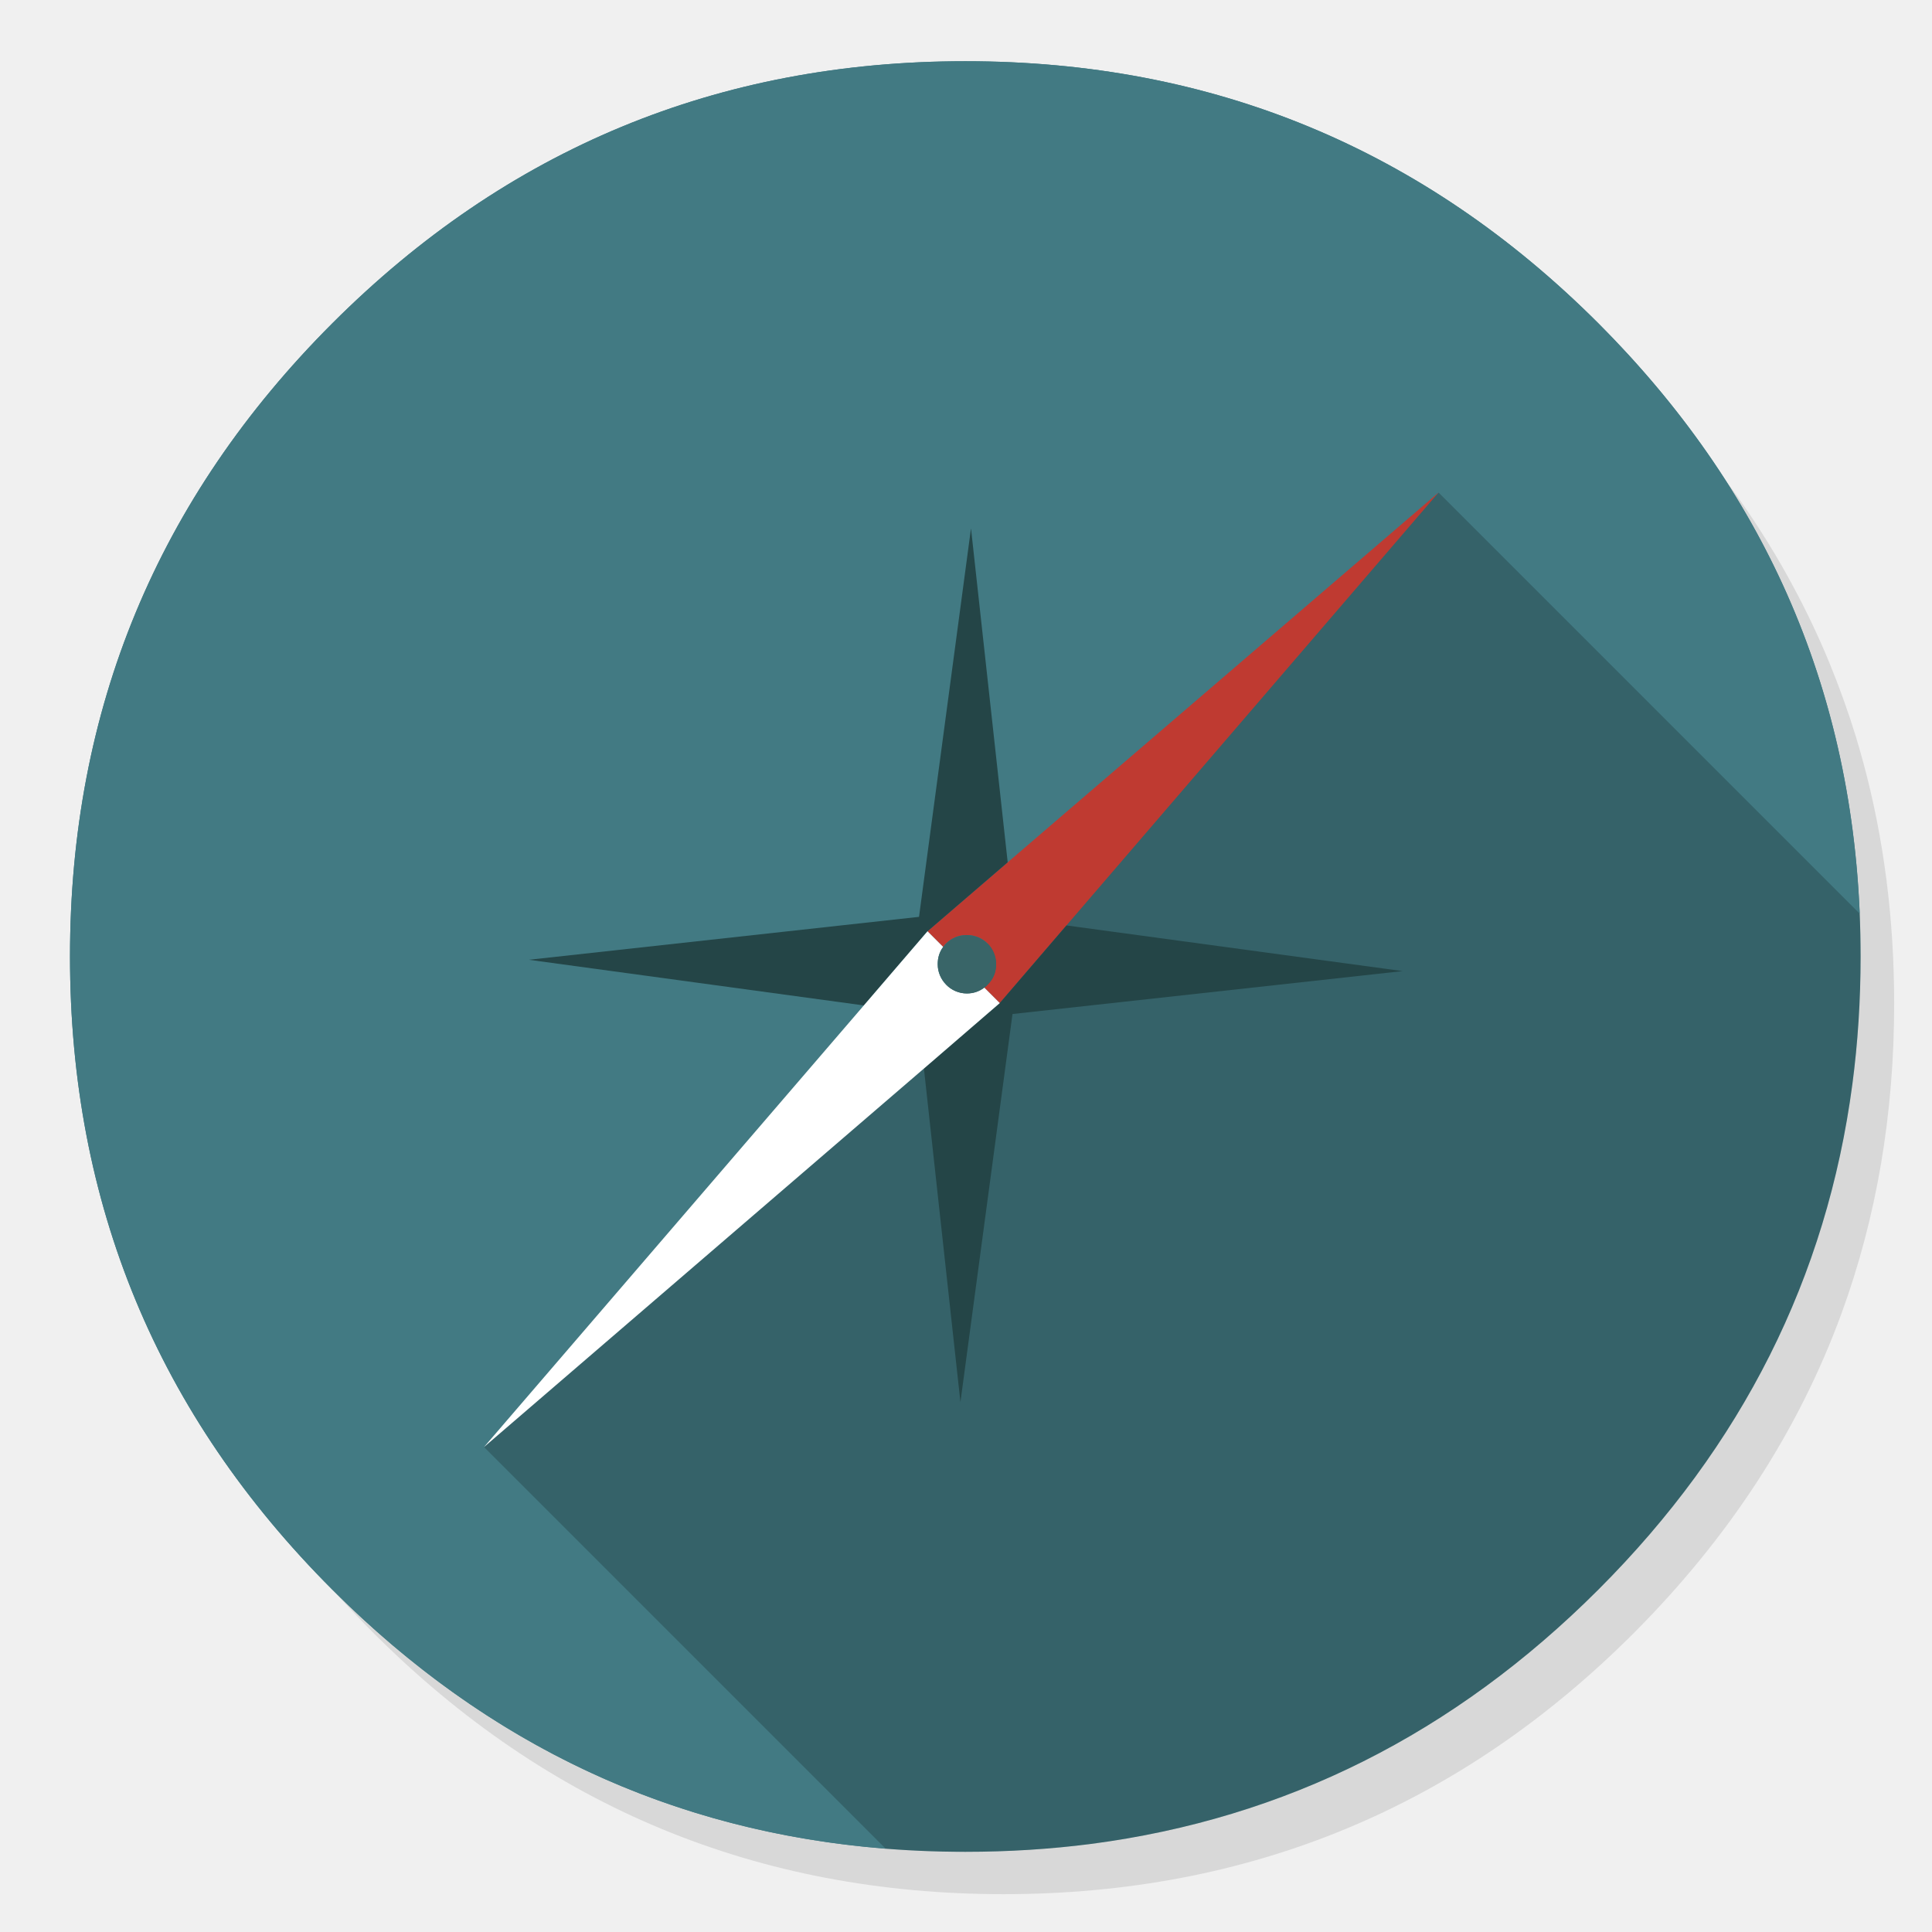
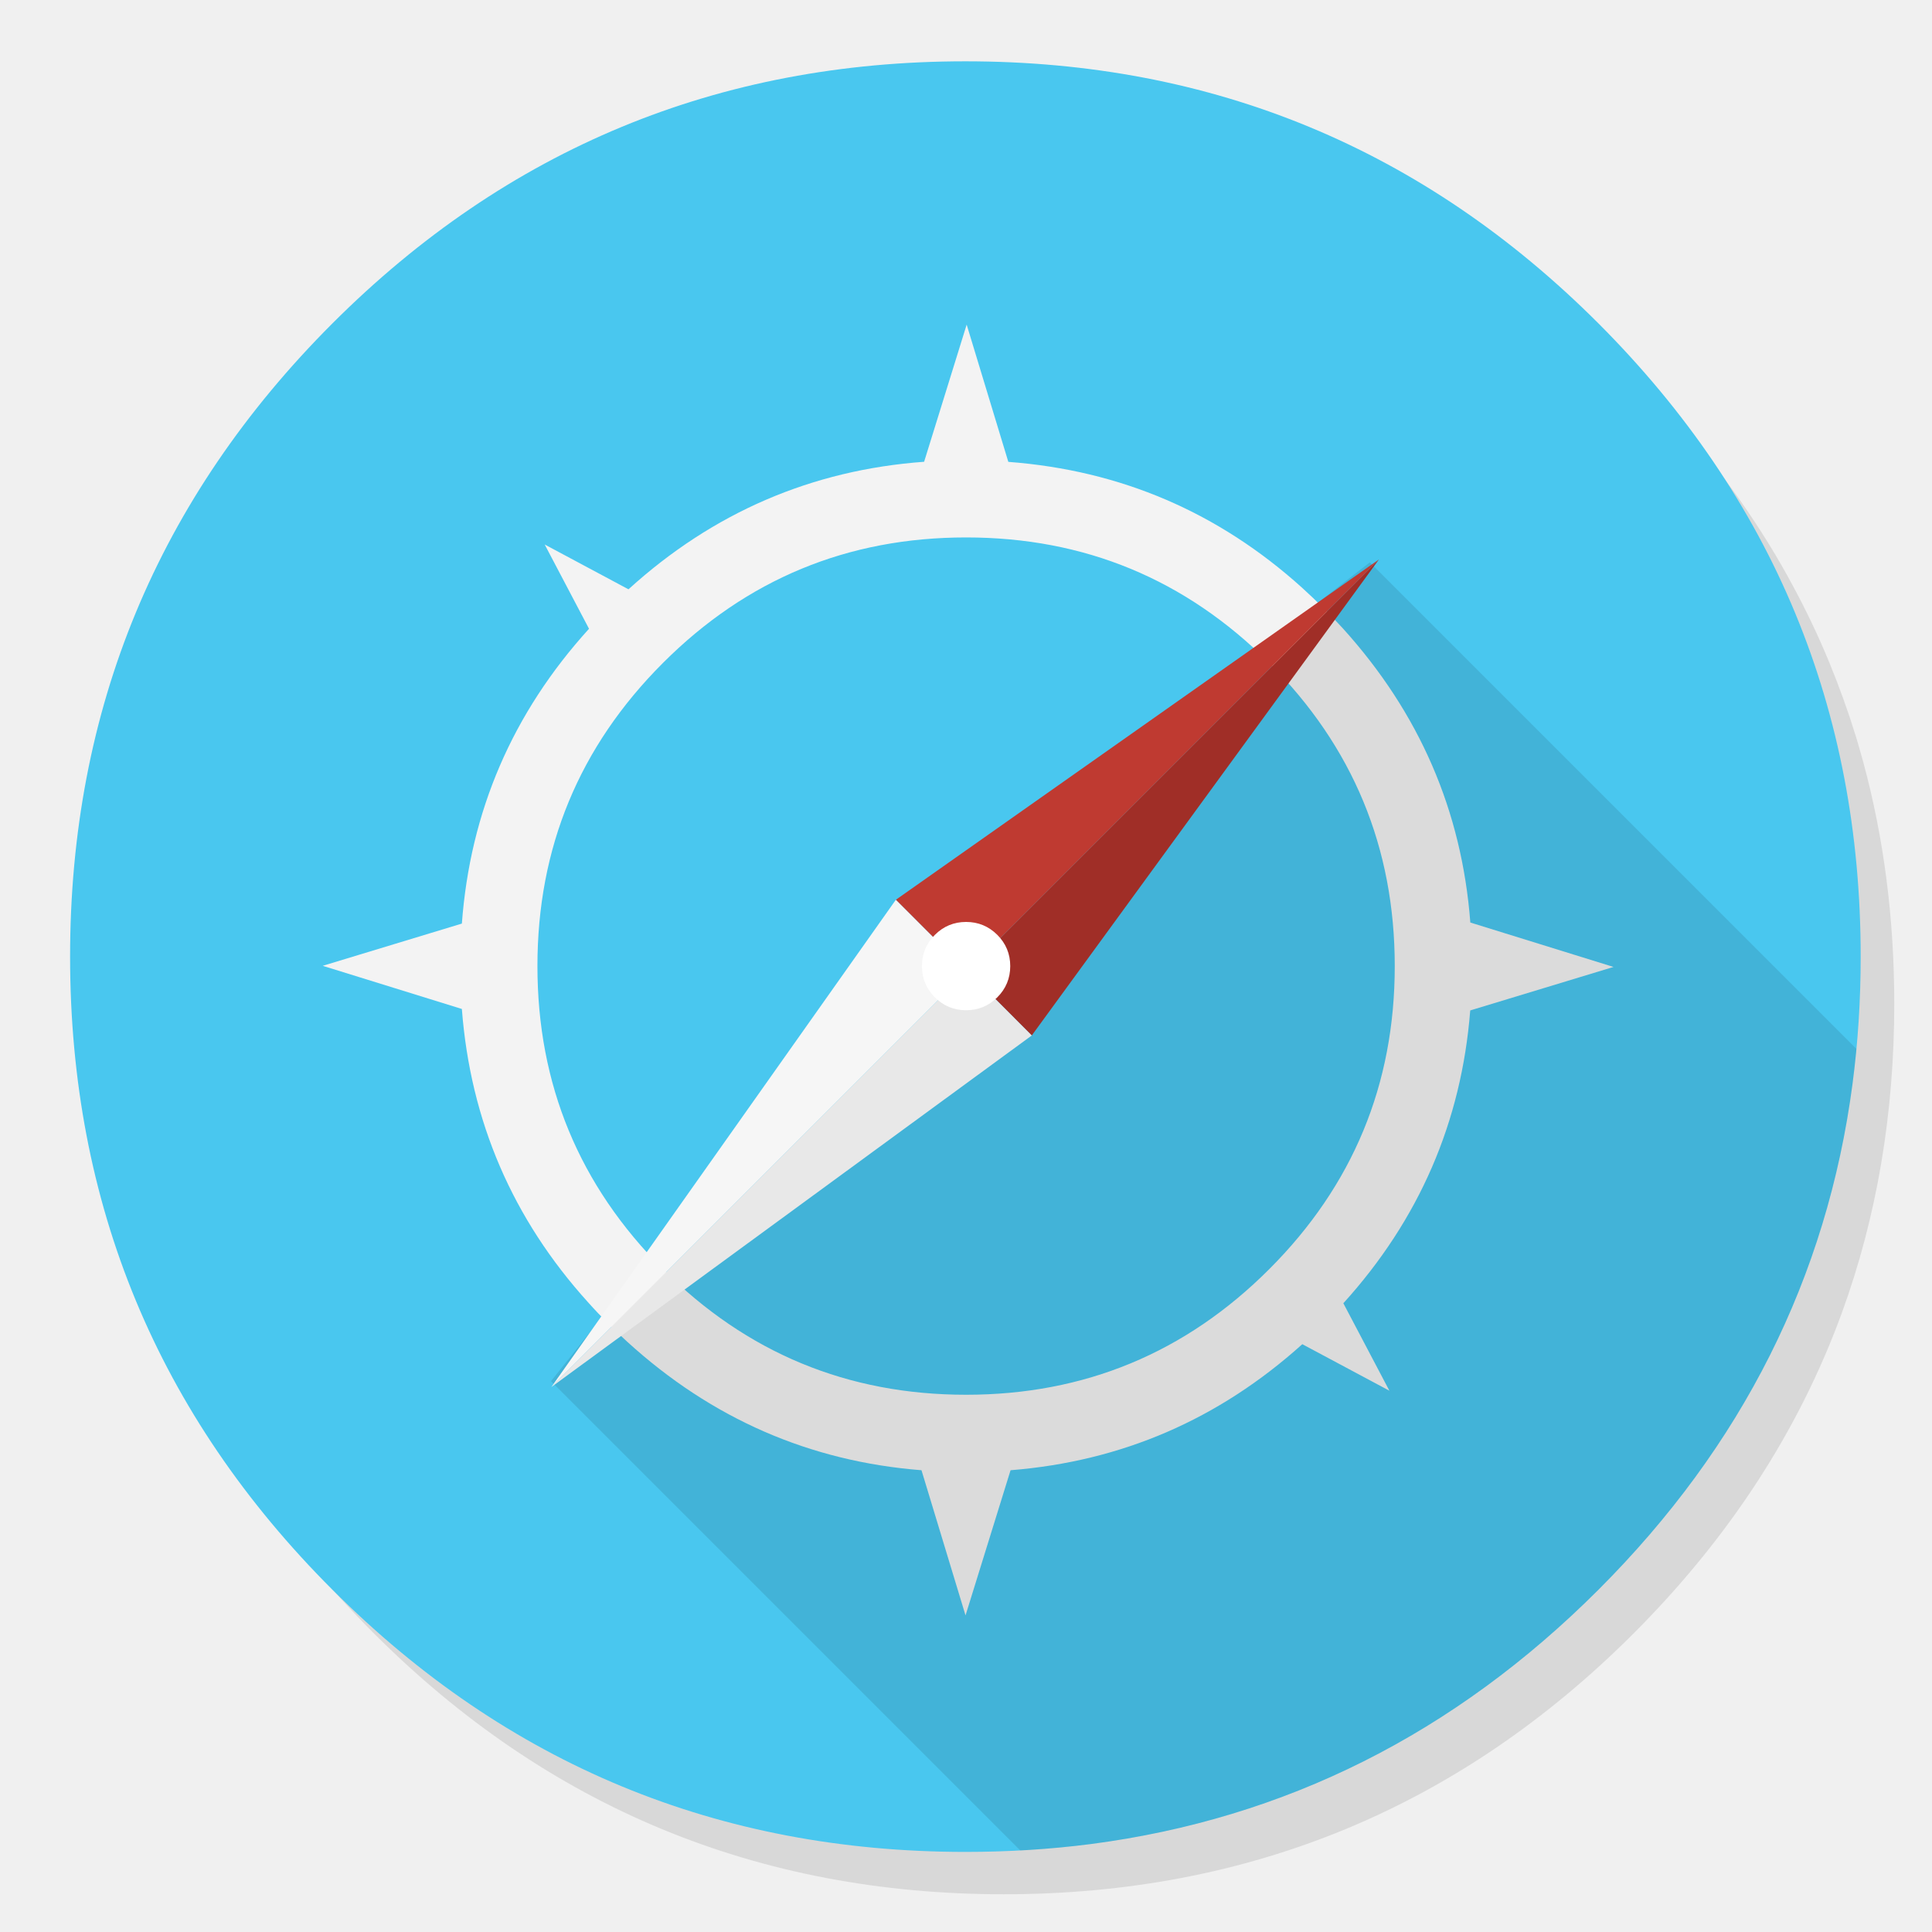
- <svg xmlns="http://www.w3.org/2000/svg" id="Safari" image-rendering="optimizeSpeed" baseProfile="basic" version="1.1" style="background-color:#FFFFFF" x="0px" y="0px" width="1024px" height="1024px" viewBox="0 0 1024 1024" enable-background="new 0 0 1024 1024">
+ <svg xmlns="http://www.w3.org/2000/svg" id="Apps-Safari" image-rendering="optimizeSpeed" baseProfile="basic" version="1.1" style="background-color:#ffffff" x="0px" y="0px" width="1024px" height="1024px" viewBox="0 0 1024 1024" enable-background="new 0 0 1024 1024">
  <defs transform="matrix(1 0 0 1 0 0) " />
  <g id="shadow">
    <g id="shape">
-       <path id="path" fill="#000000" fill-opacity="0.098" d="M969.6,351.25 Q961,330.4 950.2,310.4 C946.15,302.85 941.85,295.35 937.3,288 917.75,256.3 893.9,226.35 865.75,198.2 773.6,106.05 662.3,59.95 531.95,59.95 401.6,59.95 290.35,106.05 198.2,198.2 106.05,290.35 59.95,401.6 59.95,531.95 59.95,662.3 106.05,773.6 198.2,865.75 290.35,957.9 401.6,1003.95 531.95,1003.95 662.3,1003.95 773.6,957.9 865.75,865.75 916.5,814.95 953.3,758.35 976.1,696 994.65,645.15 1003.95,590.5 1003.95,531.95 1003.95,487.05 998.5,444.4 987.55,404 986.3,399.45 985,394.9 983.65,390.4 979.55,377.1 974.85,364.05 969.6,351.25z" />
+       <path id="path" fill="#000000" fill-opacity="0.098" d="M969.65,351.3 Q961.05,330.45 950.25,310.45 C946.2,302.9 941.9,295.4 937.35,288.05 917.8,256.35 893.95,226.4 865.8,198.25 773.65,106.1 662.35,60 532,60 401.65,60 290.4,106.1 198.25,198.25 106.1,290.4 60,401.65 60,532 60,662.35 106.1,773.65 198.25,865.8 290.4,957.95 401.65,1004 532,1004 662.35,1004 773.65,957.95 865.8,865.8 916.55,815 953.35,758.4 976.15,696.05 994.7,645.2 1004,590.55 1004,532 1004,487.1 998.55,444.45 987.6,404.05 986.35,399.5 985.05,394.95 983.7,390.45 979.6,377.15 974.9,364.1 969.65,351.3z" />
    </g>
  </g>
  <g id="circle">
    <g id="shape2">
-       <path id="path1" fill="#427A83" fill-opacity="1" d="M981.8,574.6 C984.7,552.75 986.15,530.15 986.15,506.95 986.15,375.95 939.8,264.15 847.2,171.4 754.6,78.8 642.65,32.45 511.65,32.45 380.65,32.45 268.7,78.8 176.1,171.4 83.5,264.05 37.1,375.95 37.1,506.95 37.1,638 83.5,749.9 176.1,842.5 268.7,935.15 380.65,981.5 511.65,981.5 534.45,981.5 556.7,980.1 578.4,977.3 Q732.6,957.1 847.2,842.5 C923.4,766.3 968.25,677 981.8,574.6z" />
+       <path id="path1" fill="#49C7EF" fill-opacity="1" d="M981.85,574.65 C984.75,552.8 986.2,530.2 986.2,507 986.2,376 939.85,264.2 847.25,171.45 754.65,78.85 642.7,32.5 511.7,32.5 380.7,32.5 268.75,78.85 176.15,171.45 83.55,264.1 37.15,376 37.15,507 37.15,638.05 83.55,749.95 176.15,842.55 268.75,935.2 380.7,981.55 511.7,981.55 534.5,981.55 556.75,980.15 578.45,977.35 Q732.65,957.15 847.25,842.55 C923.45,766.35 968.3,677.05 981.85,574.65z" />
    </g>
  </g>
  <g id="ico-shadow">
    <g id="shape4">
-       <path id="path2" fill="#000000" fill-opacity="0.2" d="M981.8,574.6 C984.7,552.75 986.15,530.15 986.15,506.95 986.15,499.4 986,491.9 985.7,484.2 L985.675,484.175 L762.5,261 256.5,767 469.35,979.85 C483.35,980.95 497.4,981.5 511.65,981.5 534.45,981.5 556.7,980.1 578.4,977.3 Q732.6,957.1 847.2,842.5 C923.4,766.3 968.25,677 981.8,574.6z" />
-       <path id="path3" fill="#427A83" fill-opacity="1" d="M985.7,484.2 C980.65,363.1 934.45,258.8 847.2,171.4 754.6,78.8 642.65,32.45 511.65,32.45 380.65,32.45 268.7,78.8 176.1,171.4 83.5,264.05 37.1,375.95 37.1,506.95 37.1,638 83.5,749.9 176.1,842.5 258.6,925.05 356.5,970.85 469.35,979.85 L256.5,767 762.5,261 985.675,484.175" />
+       <path id="path2" fill="#F3F3F3" fill-opacity="1" d="M701.6,322.45 C697.9,318.75 694.15,315.15 690,311.4 645.85,271.6 594.1,249.3 534.45,244.8 L534.425,244.775 L512.35,172.05 489.8,244.75 C430.25,249.1 377.9,271.65 333.1,312.35 L333.075,312.325 L288.7,288.6 312.175,333.225 L312.2,333.25 C271.65,377.9 249.2,430.05 244.8,489.55 L244.775,489.525 L171.05,511.9 244.8,534.775 L244.8,534.8 C249.35,594.2 271.7,646 311.6,690.15 315.25,694.25 318.8,697.95 322.45,701.6 325.8,704.95 329.2,708.2 332.5,711.2 377.2,751.9 429.15,774.6 488.4,779.25 L488.4,779.225 L511.75,856.2 535.625,779.225 L535.65,779.25 C594.5,774.55 645.9,752.35 690.25,712.45 L736.4,737.1 712,690.75 Q772.288,624.203 779.25,535.55 L855.2,512.5 779.275,488.95 L779.3,488.95 C774.8,429.85 752.35,377.95 711.7,333 708.6,329.65 705.15,326 701.6,322.45z M672.7,672.7 C628.35,717.05 574.8,739.25 512.05,739.25 449.3,739.25 395.7,717.05 351.35,672.7 307,628.35 284.85,574.8 284.85,512.05 284.85,449.3 307,395.75 351.35,351.4 L351.4,351.35 C395.75,307 449.3,284.85 512.05,284.85 574.8,284.85 628.35,307 672.7,351.35 717.05,395.7 739.25,449.3 739.25,512.05 739.25,574.8 717.05,628.35 672.7,672.7z" />
+     </g>
+   </g>
+   <g id="circle1">
+     <g id="shape9">
+       <path id="path6" fill="#000000" fill-opacity="0.098" d="M981.85,574.65 C982.65,568.5 983.35,562.3 983.95,555.95 L726.05,298.05 494.05,478.15 292.05,732.05 540.775,980.775 L540.8,980.8 C553.6,980.1 566.1,978.95 578.45,977.35 Q732.65,957.15 847.25,842.55 C923.45,766.35 968.3,677.05 981.85,574.65z" />
    </g>
  </g>
  <g id="ico">
-     <g id="shape8">
-       <path id="path4" fill="#BF3A31" fill-opacity="1" d="M534.1,457.05 L491.6,493.6 499.9,501.9 C500.4,501.2 500.85,500.65 501.45,500.05 504.55,497.05 508.2,495.6 512.45,495.6 521.1,495.6 527.95,502.45 527.95,511.05 527.95,515.3 526.5,518.85 523.5,521.85 522.95,522.5 522.35,523 521.7,523.45 L529.9,531.65 565.25,490.5 762.5,261 534.1,457.05z" />
-       <path id="path5" fill="#244547" fill-opacity="1" d="M491.6,493.6 L534.1,457.05 514.65,280.05 487.1,485.95 280.3,508.7 457.85,532.9 491.6,493.6z M529.9,531.65 L489.7,566.35 509.05,743.15 536.65,537.45 743.4,514.7 565.25,490.5 529.9,531.65z" />
-       <path id="path6" fill="#FFFFFF" fill-opacity="1" d="M521.7,523.45 C519,525.5 515.9,526.55 512.45,526.55 503.85,526.55 497,519.4 497,511.05 497,507.55 497.95,504.5 499.9,501.9 L491.6,493.6 457.85,532.9 256.5,767 489.7,566.35 529.9,531.65 521.7,523.45z" />
-       <path id="path7" fill="#396568" fill-opacity="1" d="M512.45,526.55 C515.9,526.55 519,525.5 521.7,523.45 522.35,523 522.95,522.5 523.5,521.85 526.5,518.85 527.95,515.3 527.95,511.05 527.95,502.45 521.1,495.6 512.45,495.6 508.2,495.6 504.55,497.05 501.45,500.05 500.85,500.65 500.4,501.2 499.9,501.9 497.95,504.5 497,507.55 497,511.05 497,519.4 503.85,526.55 512.45,526.55z" />
+     <g id="Symbole.__204_1" overflow="visible">
+       <g id="Calque.__204">
+         <g id="shape22">
+           <path id="path15" fill="#A02E27" fill-opacity="1" d="M523.63,503.747 C526.246,506.434 527.519,509.616 527.519,513.293 527.519,516.757 526.352,519.763 524.09,522.238 524.019,522.308 523.948,522.379 523.842,522.485 523.771,522.556 523.701,522.626 523.665,522.662 523.17,523.228 522.675,523.652 522.11,524.005 L546.858,548.824 730.843,296.529 523.63,503.747z" />
+           <path id="path16" fill="#E8E8E8" fill-opacity="1" d="M522.11,524.005 C521.933,524.111 521.792,524.253 521.615,524.359 519.423,525.915 516.877,526.692 514.084,526.728 511.963,526.728 509.983,526.233 508.251,525.42 506.942,524.748 505.74,523.829 504.644,522.733 L292.234,735.148 546.858,548.824 522.11,524.005z" />
+           <path id="path17" fill="#BF3A31" fill-opacity="1" d="M523.63,503.747 L730.843,296.529 474.804,476.913 503.23,505.338 C503.619,504.737 504.008,504.277 504.538,503.747 507.26,501.166 510.372,499.893 514.084,499.929 517.831,499.929 521.013,501.201 523.63,503.747z" />
+           <path id="path18" fill="#F6F6F6" fill-opacity="1" d="M504.644,522.733 C504.609,522.697 504.609,522.697 504.574,522.662 501.993,520.081 500.685,516.935 500.684,513.258 500.684,510.217 501.533,507.601 503.23,505.338 L474.804,476.913 292.234,735.148 504.644,522.733z" />
+         </g>
+       </g>
+     </g>
+   </g>
+   <g id="Calque.__202">
+     <g id="shape11">
+       <path id="path7" fill="#FFFFFF" fill-opacity="1" d="M535.45,512.05 Q535.45,502.35 528.6,495.5 C524.05,490.95 518.5,488.65 512.05,488.65 505.6,488.65 500.05,490.95 495.5,495.5 490.95,500.05 488.65,505.6 488.65,512.05 488.65,518.5 490.95,524.05 495.5,528.6 500.05,533.15 505.6,535.45 512.05,535.45 518.5,535.45 524.05,533.15 528.6,528.6 533.15,524.05 535.45,518.5 535.45,512.05z" />
    </g>
  </g>
</svg>
